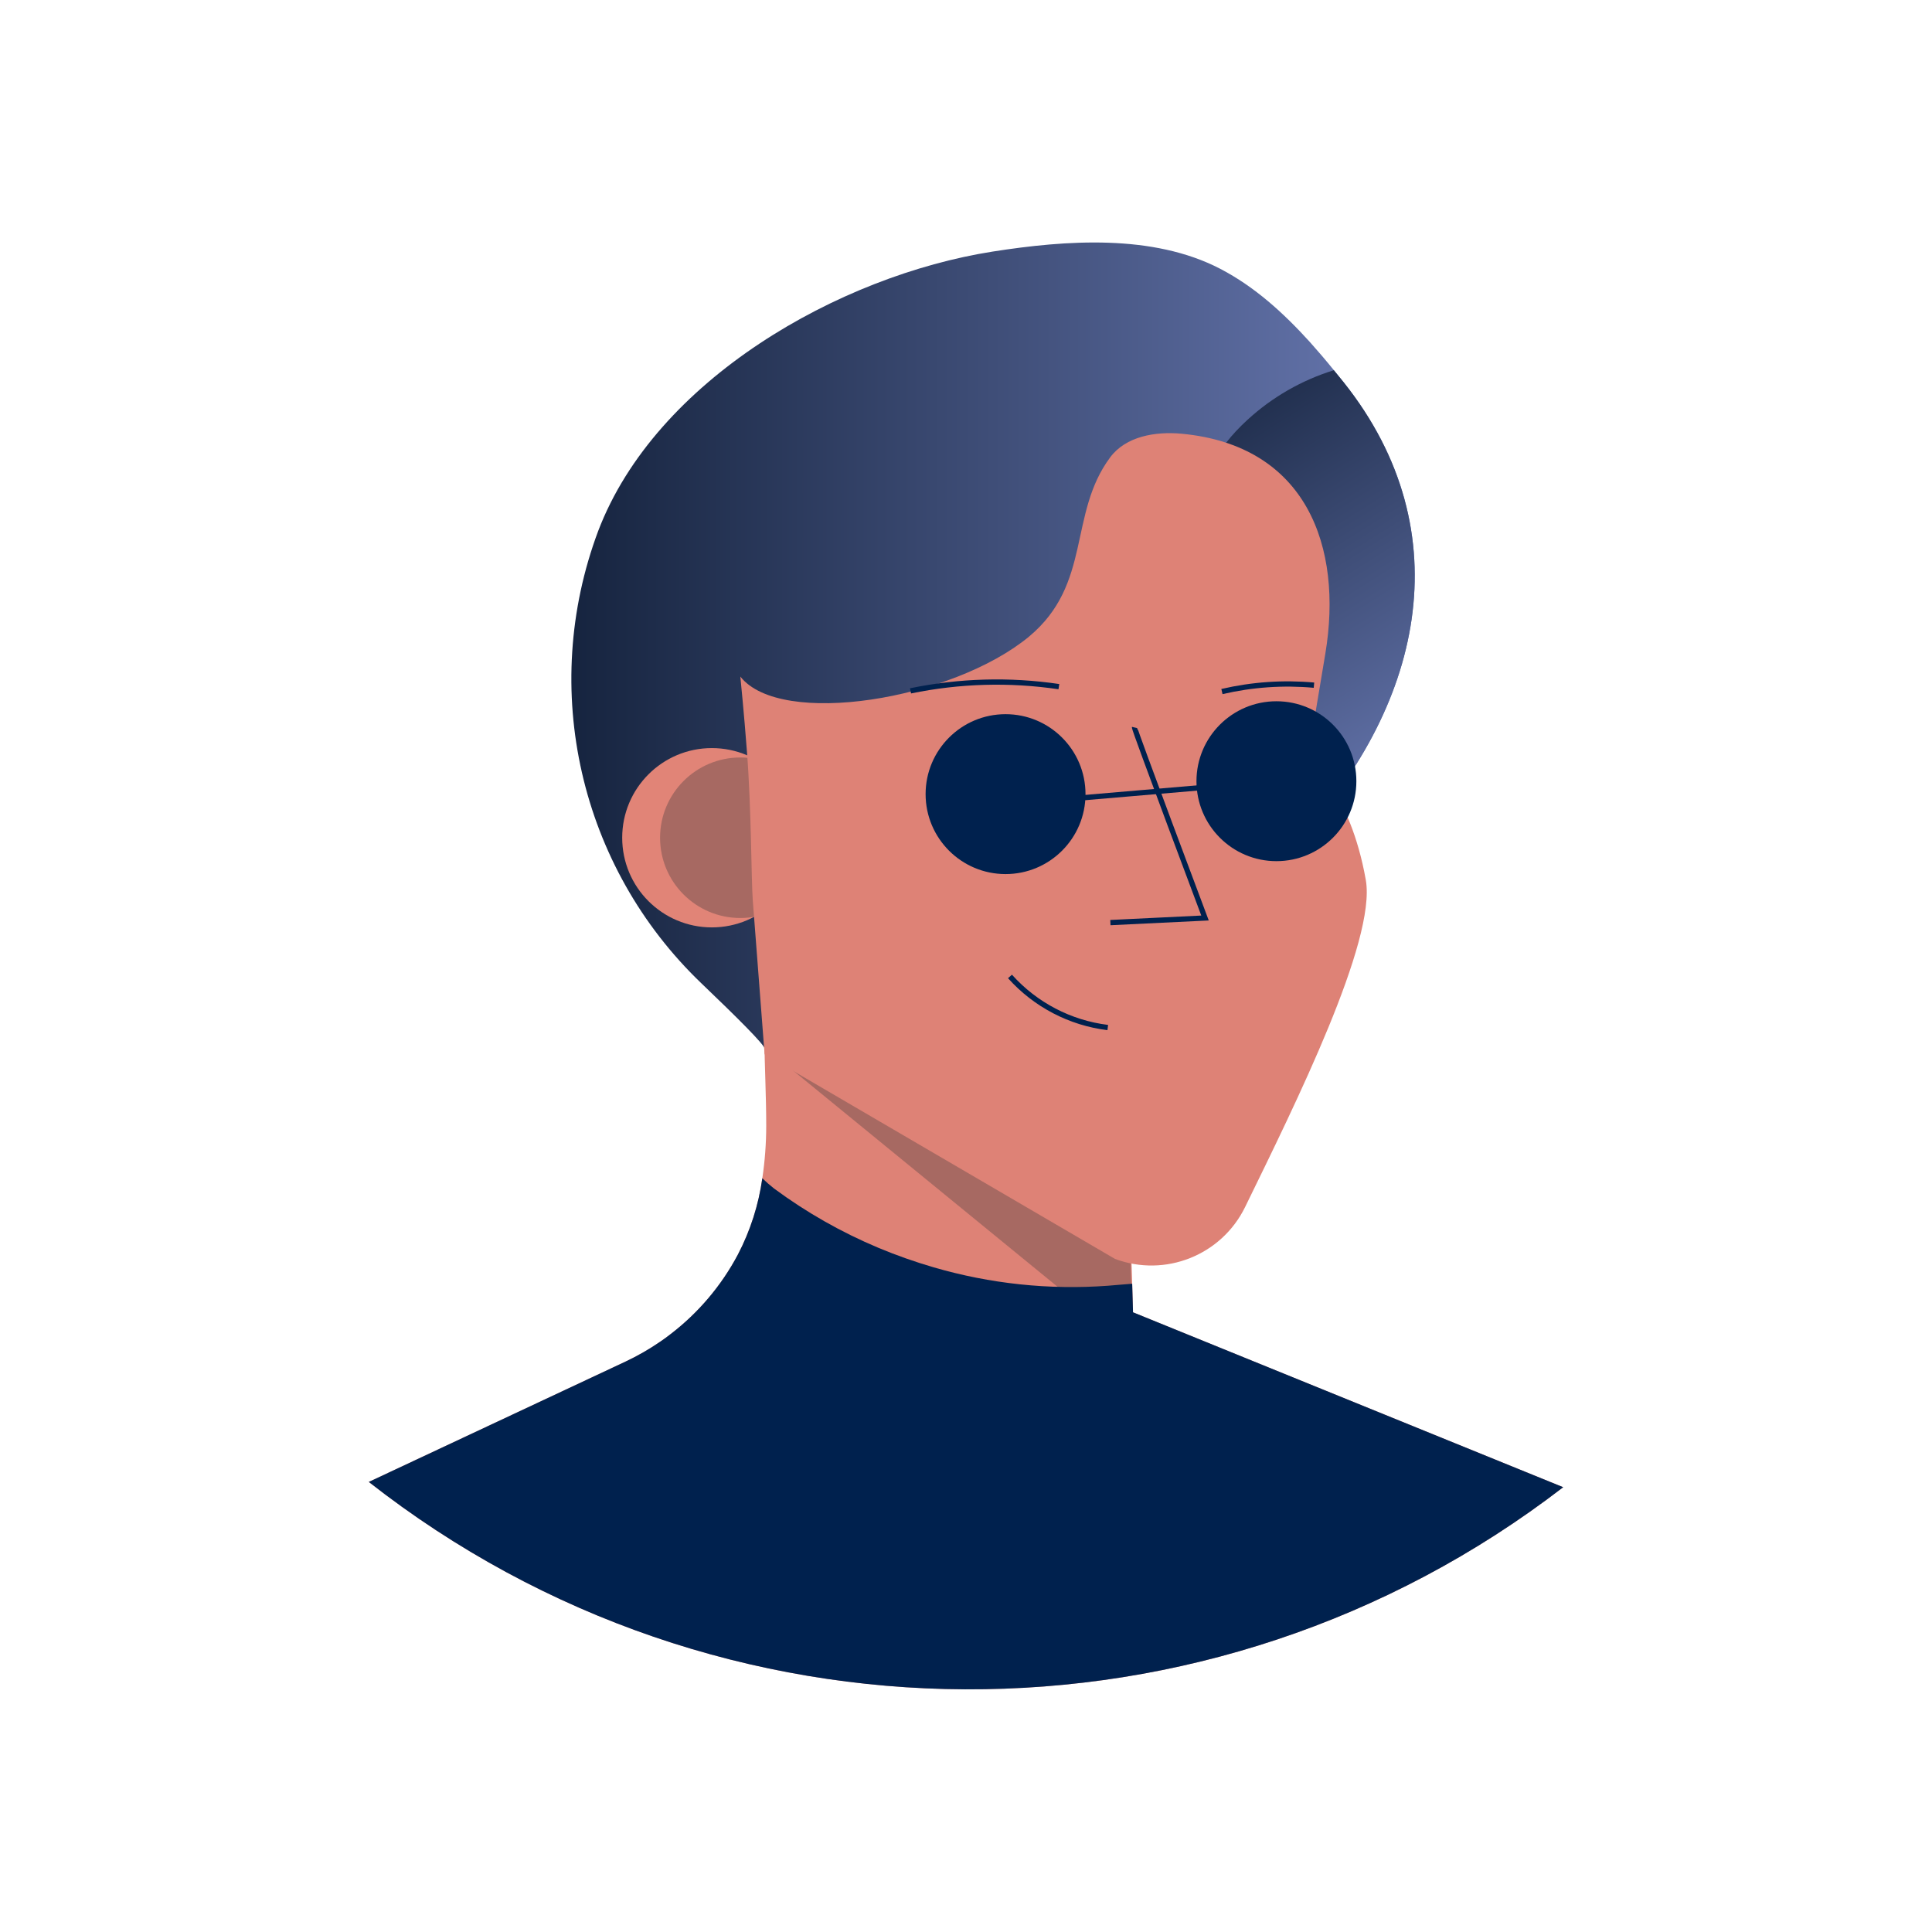
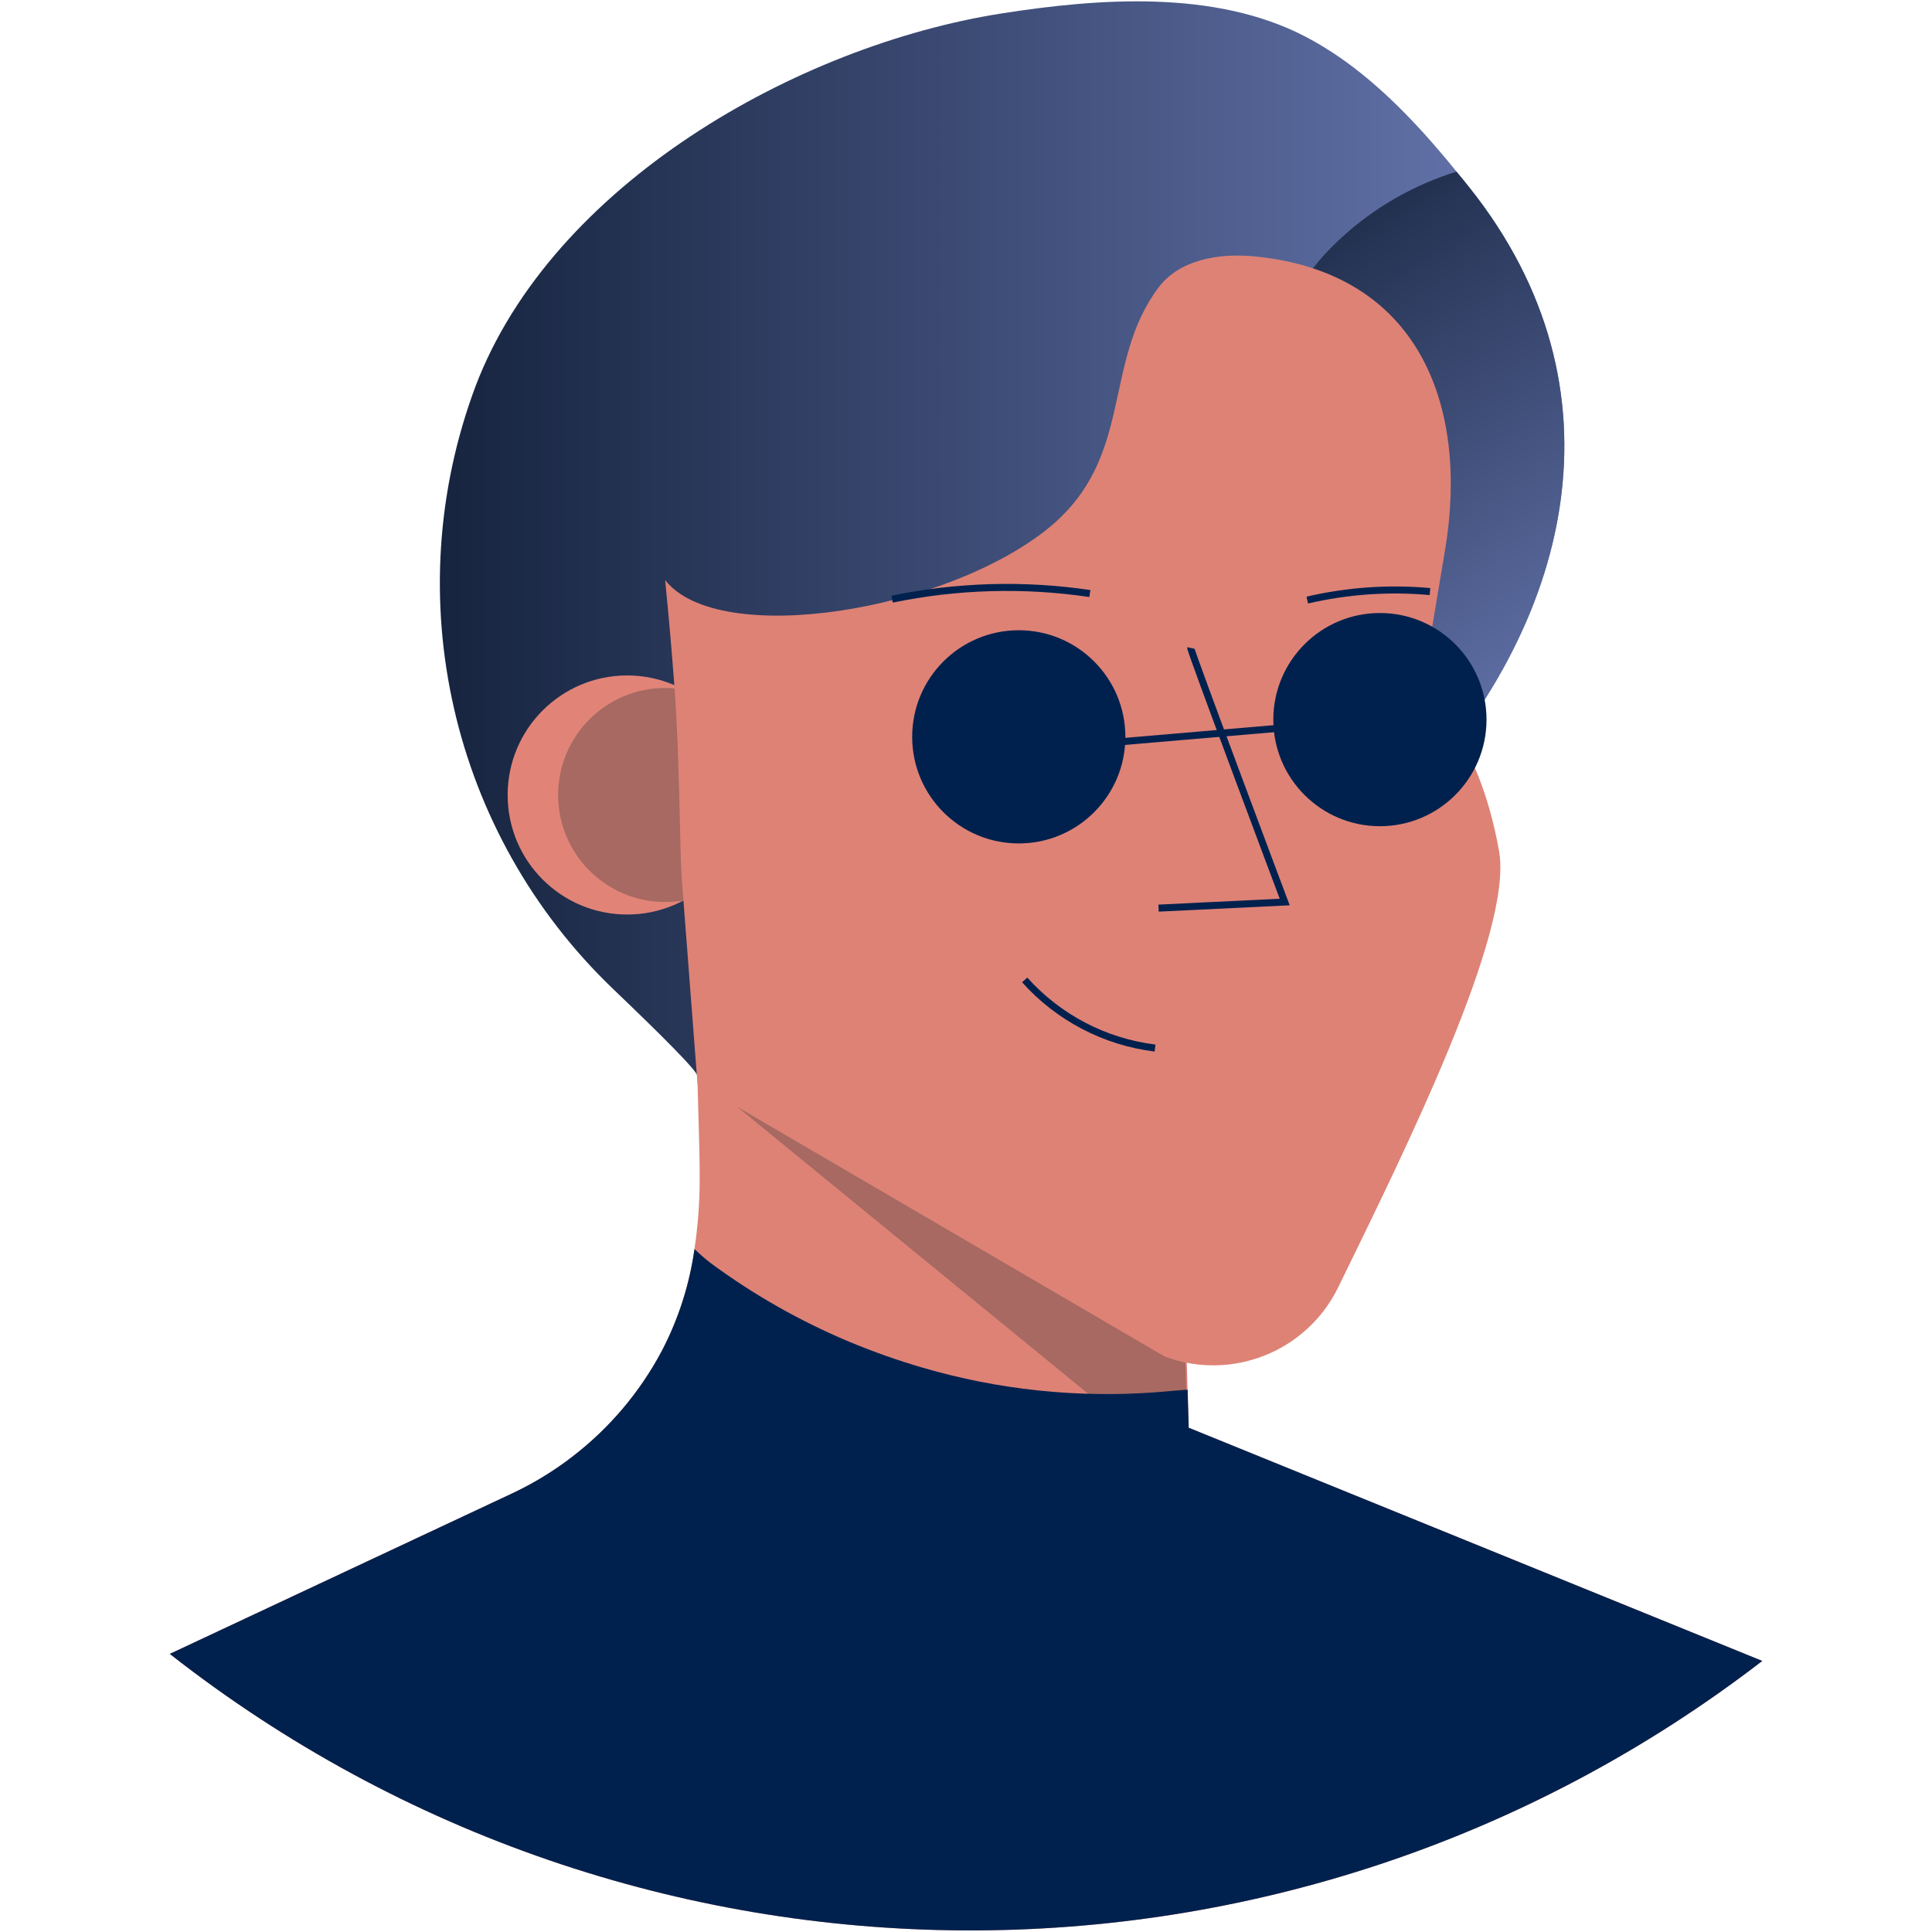
- <svg xmlns="http://www.w3.org/2000/svg" xmlns:xlink="http://www.w3.org/1999/xlink" width="800px" height="800px" viewBox="0 0 366.34 366.34" id="Layer_1" data-name="Layer 1">
+ <svg xmlns="http://www.w3.org/2000/svg" xmlns:xlink="http://www.w3.org/1999/xlink" width="800px" height="800px" viewBox="69.6 45.79 227.13 274.76" id="Layer_1" data-name="Layer 1">
  <defs>
    <style>.cls-1{fill:#de8276;}.cls-2{fill:#a76962;}.cls-3{fill:url(#linear-gradient);}.cls-4{fill:url(#linear-gradient-2);}.cls-5{fill:#e18477;}.cls-6{fill:none;stroke:#00214e;stroke-miterlimit:10;}.cls-7{fill:#00214e;}</style>
    <linearGradient id="linear-gradient" x1="108.28" y1="122.42" x2="268.26" y2="122.42" gradientUnits="userSpaceOnUse">
      <stop offset="0" stop-color="#16243f" />
      <stop offset="1" stop-color="#6878b1" />
    </linearGradient>
    <linearGradient id="linear-gradient-2" x1="219.28" y1="72.92" x2="269.19" y2="152.46" xlink:href="#linear-gradient" />
  </defs>
  <path class="cls-1" d="M296.41,282a184.56,184.56,0,0,1-226.48-1l48.66-22.81a46.83,46.83,0,0,0,6.65-3.82c.64-.44,1.28-.9,1.89-1.38a46.35,46.35,0,0,0,12.78-15.09,44.69,44.69,0,0,0,4.64-14.48,67.91,67.91,0,0,0,.74-9.91c0-5.72-.31-11.44-.37-17.17q-.06-4.76-.1-9.51l2,1,5.2,2.69,2.41.41,27.88,4.74,31.12,5.3.94,32,.31,10.46.15,5.08v.33l12.1,4.92Z" />
  <path class="cls-2" d="M214.63,248.85a16,16,0,0,1-10.07-1.56l-59.67-48.78c-.07-2.26-.13.11-.16-2.15q-.06-4.76-.1-9.51l2,1,5.2,2.69,2.41.41,27.88,4.74,31.12,5.3.94,32,.31,10.46.15,5.08v.33Z" />
  <path class="cls-3" d="M245.43,159.9a35.93,35.93,0,0,1-5.09,4.41c-10.4,7.53-24.28,10-36.14,14.06-5,1.71-59.22,17.12-59.22,20.47,0-.73-5.31-6-12-12.4a79.91,79.91,0,0,1-19.56-85.74c10.91-28.67,45.69-48.43,74.82-53,13.87-2.17,30.33-3.38,43.14,3.27,6.55,3.41,12,8.38,17,13.89q2.34,2.61,4.54,5.33c.63.76,1.25,1.52,1.86,2.29C277.55,101.08,269.48,134.63,245.43,159.9Z" />
  <path class="cls-4" d="M245.43,159.9a35.93,35.93,0,0,1-5.09,4.41,22.42,22.42,0,0,1-1.15-2.3c-2.64-6-4-12.51-5-19A275.93,275.93,0,0,1,231,114.49c-.91-15.34-7.46-22.95,5.57-34.91a43,43,0,0,1,16.35-9.38c.63.76,1.25,1.52,1.86,2.29C277.55,101.08,269.48,134.63,245.43,159.9Z" />
  <circle class="cls-5" cx="134.98" cy="158.85" r="17" />
  <circle class="cls-2" cx="140.38" cy="158.85" r="15.22" />
  <path class="cls-1" d="M141.65,142.73c.83,10.86.8,24.12,1.09,28q1.13,14.59,2.24,29.17l66.44,38.81a19.76,19.76,0,0,0,24.68-9.85c9.56-19.58,24.9-50.5,22.88-62-3-17-11-23-11-23l3.33-19.94c3.37-20.27-3.58-39.46-27.26-41.68-5-.46-10.57.49-13.54,4.48-8,10.76-3.39,24-15.4,34C180.53,132.75,148,138,140.38,128.29,140.38,128.29,141.08,135.16,141.65,142.73Z" />
  <path class="cls-6" d="M191.51,185.15a29.78,29.78,0,0,0,18.54,9.69" />
  <path class="cls-6" d="M215.13,137.94c-.08.35,13.36,36.13,13.36,36.13l-17.94.87" />
  <circle class="cls-7" cx="190.67" cy="150.58" r="15.16" />
  <circle class="cls-7" cx="242.03" cy="148.13" r="15.16" />
  <line class="cls-6" x1="202.93" y1="151.47" x2="228.46" y2="149.29" />
  <path class="cls-6" d="M172.65,131a80.58,80.58,0,0,1,28.13-.8" />
  <path class="cls-6" d="M231.7,131.13a55,55,0,0,1,17.45-1.21" />
  <path class="cls-7" d="M296.41,282a184.56,184.56,0,0,1-226.48-1l48.66-22.81a46.83,46.83,0,0,0,6.65-3.82c.64-.44,1.28-.9,1.89-1.38a46.35,46.35,0,0,0,12.78-15.09,44.69,44.69,0,0,0,4.64-14.48,28.66,28.66,0,0,0,2.22,1.94,95.14,95.14,0,0,0,19.82,11.26,99,99,0,0,0,10.46,3.69,93.52,93.52,0,0,0,33,3.49c1.54-.12,3.09-.27,4.63-.38l.15,5.08v.33l12.1,4.92Z" />
  <path class="cls-7" d="M186.28,142.24c6.1,0,6.1,9.38,0,9.43H186c-6.11,0-6.11-9.38,0-9.43h.27Z" />
  <path class="cls-7" d="M236.41,140.85c5.66.05,5.66,8.7,0,8.75h-.26c-5.66,0-5.66-8.7,0-8.75h.26Z" />
</svg>
